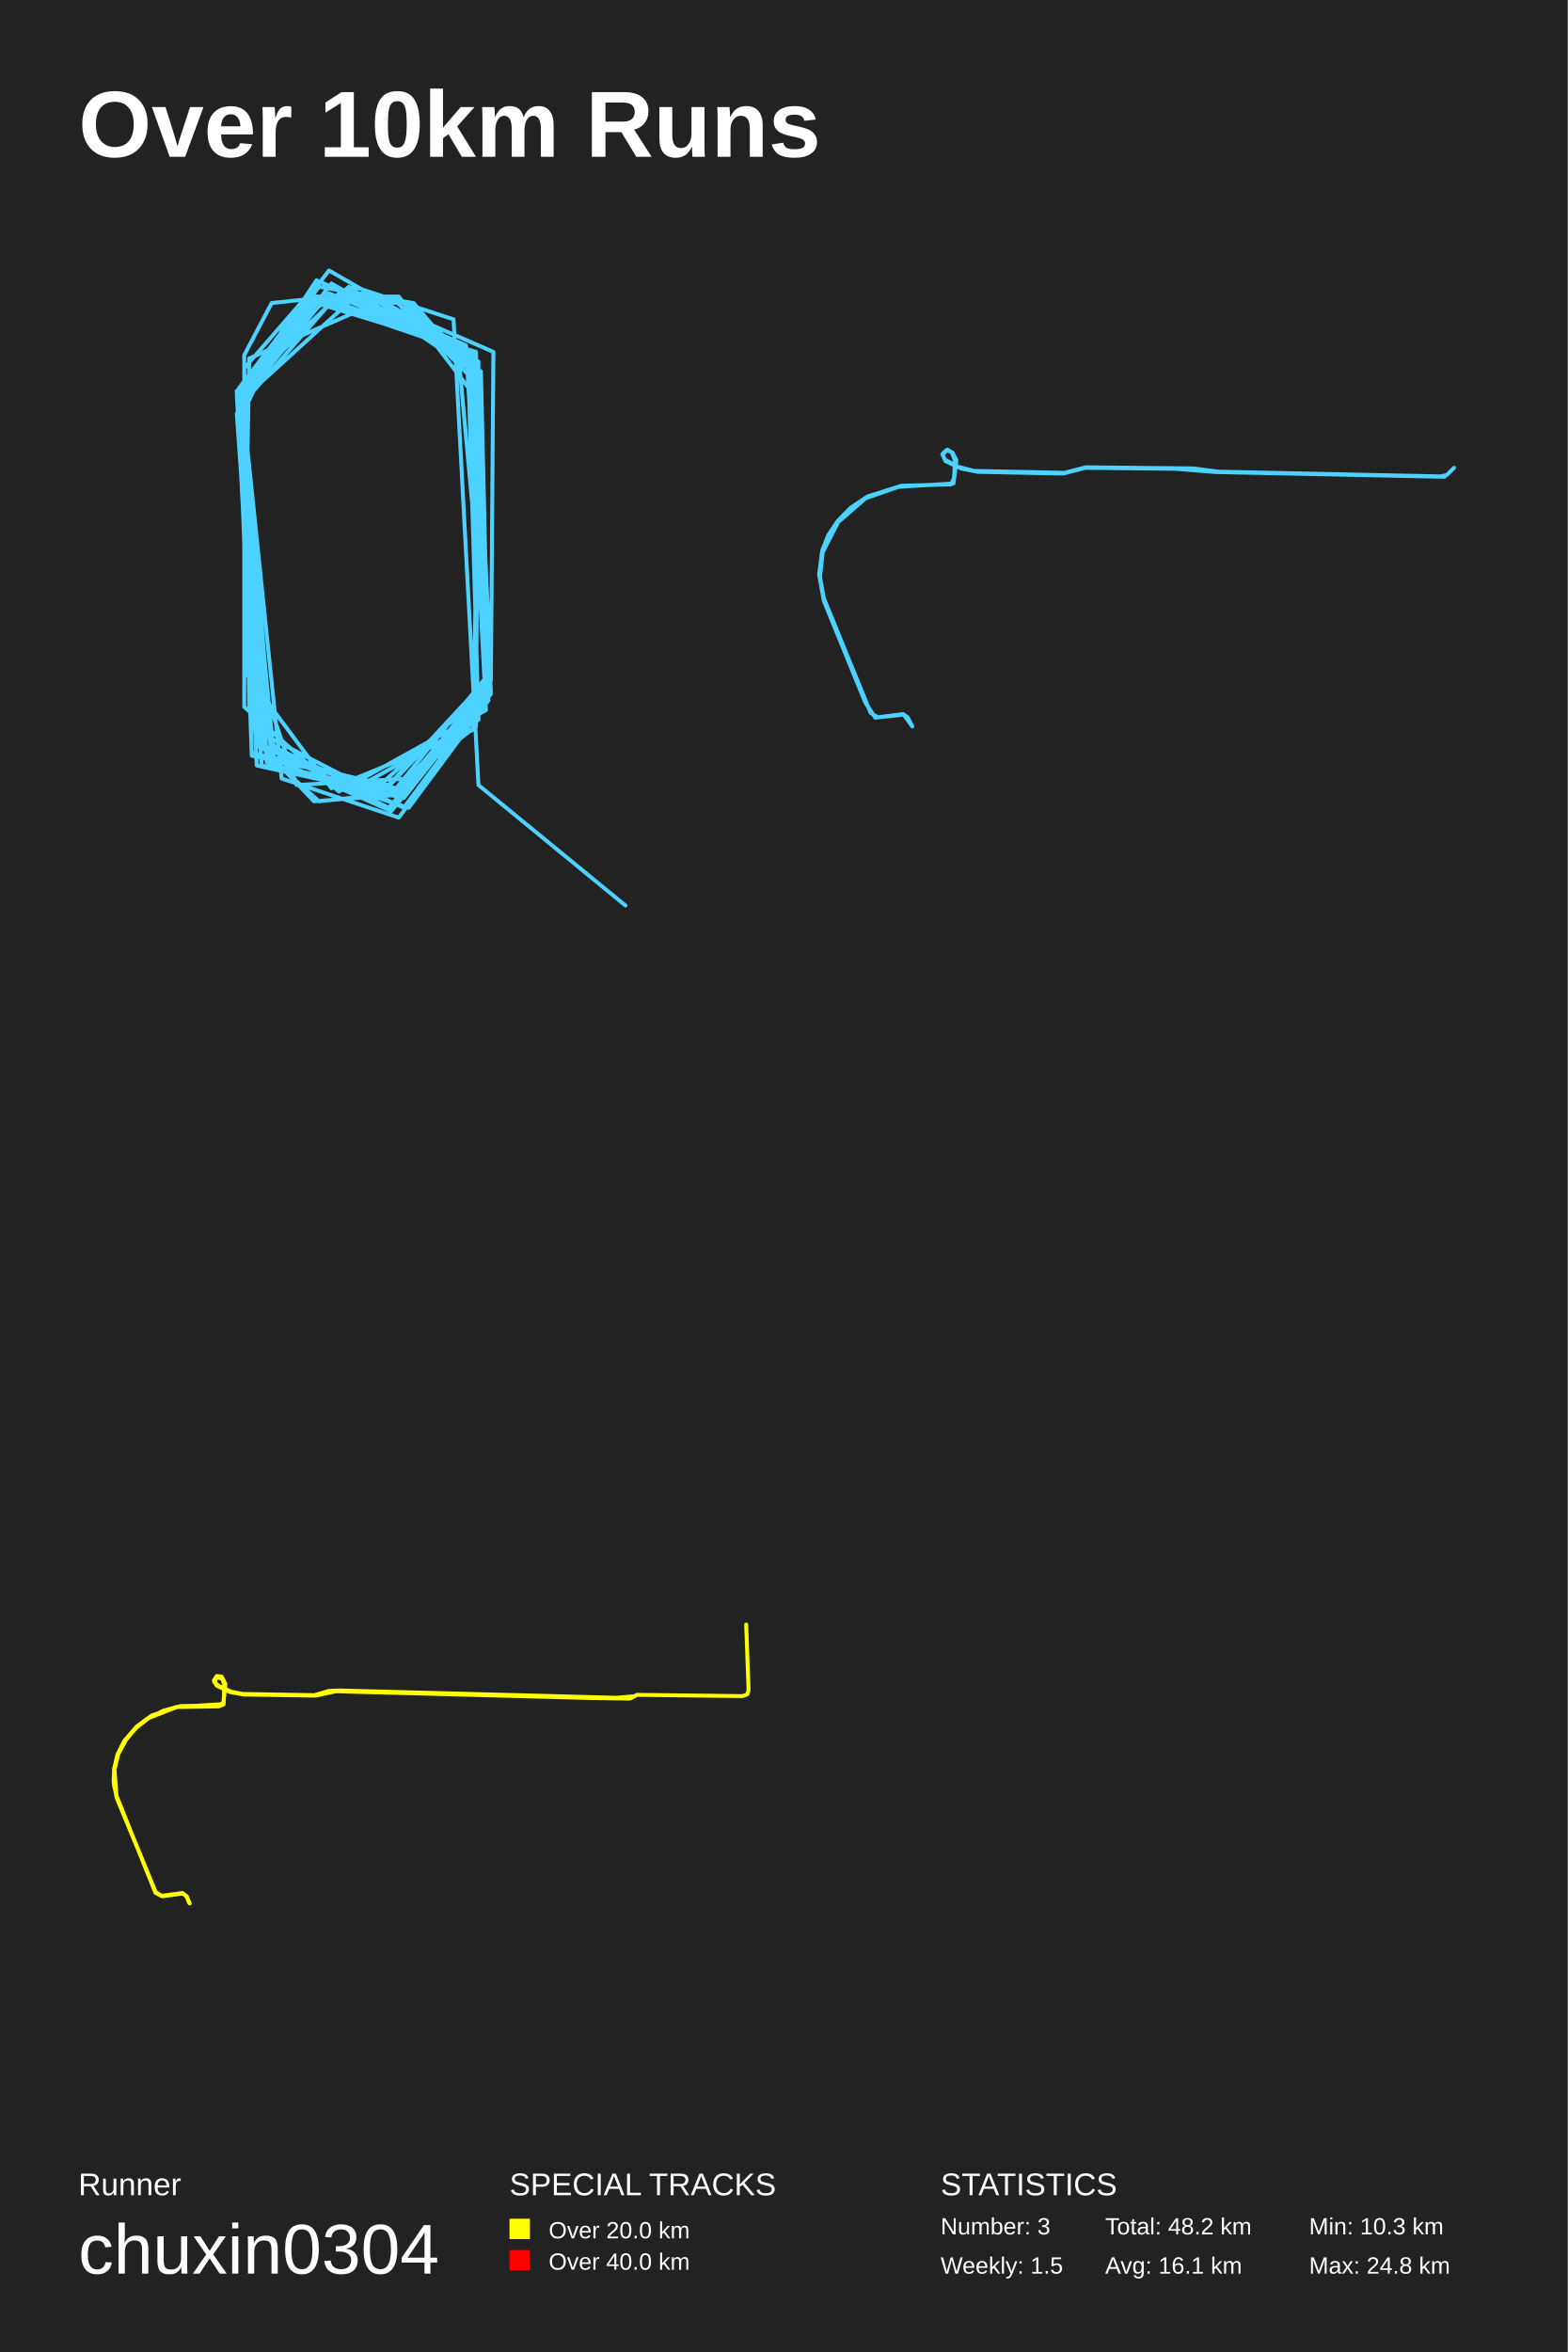
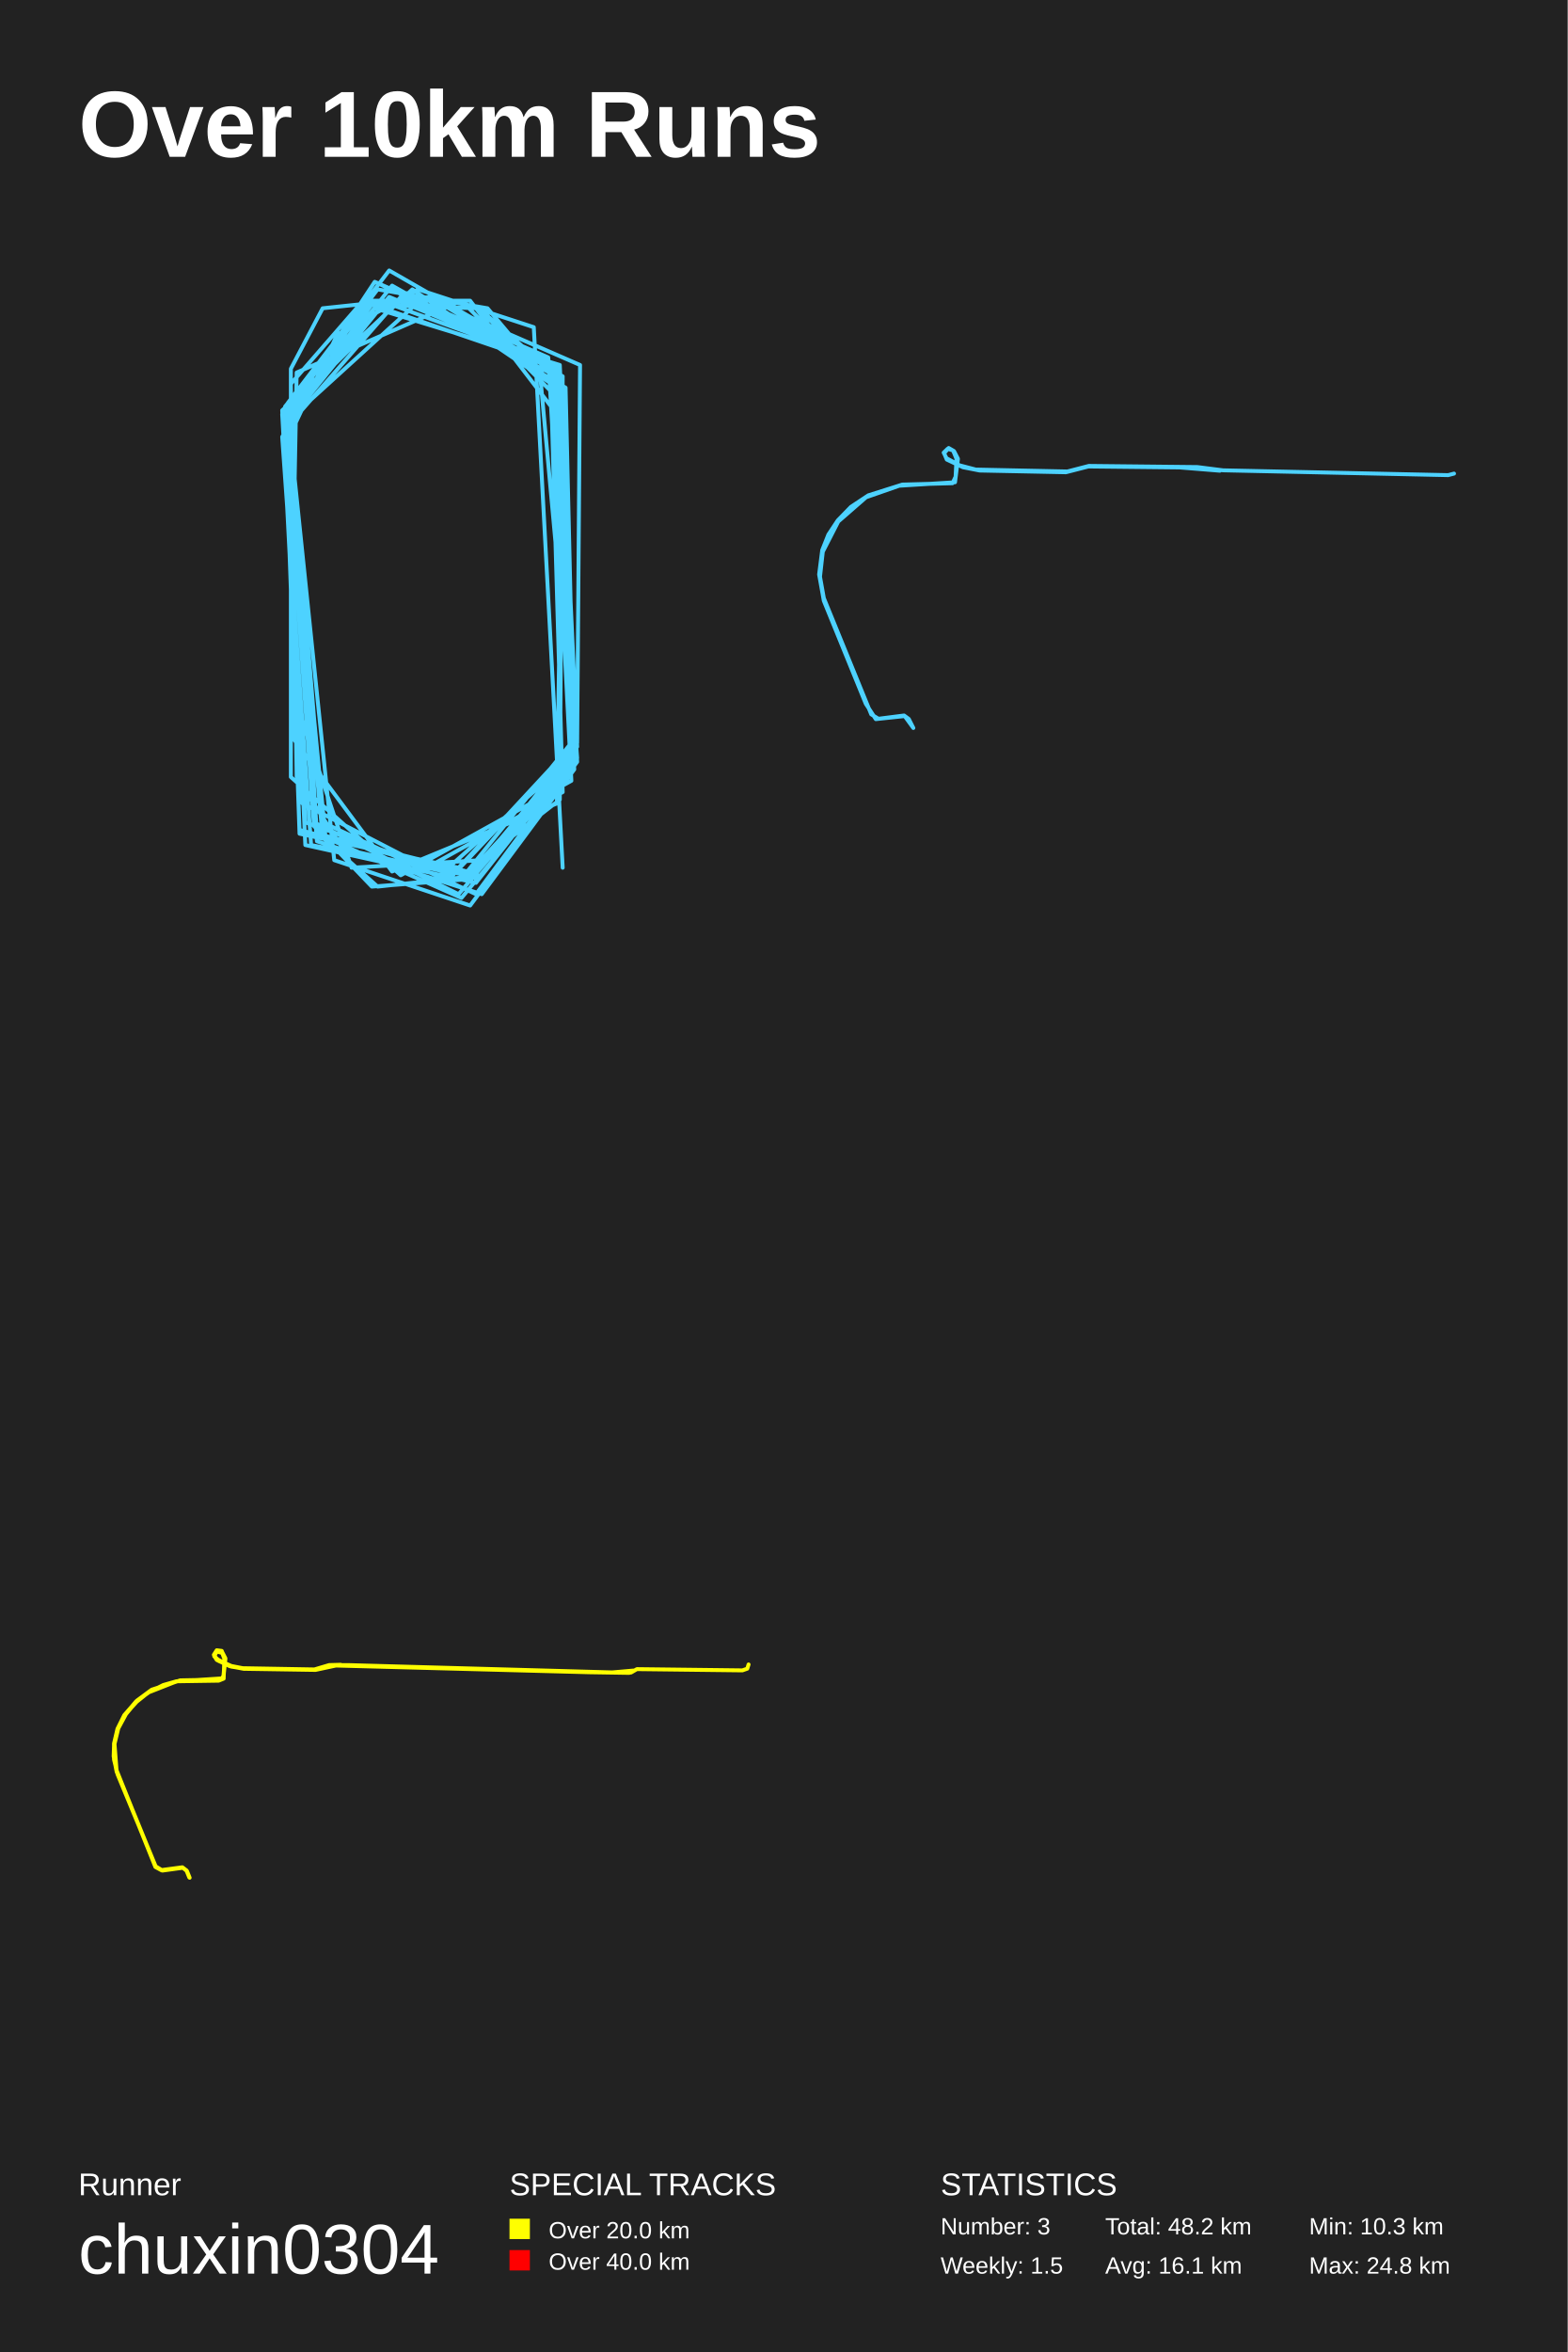
<svg xmlns="http://www.w3.org/2000/svg" baseProfile="full" height="300mm" version="1.1" viewBox="0,0,200,300" width="200mm">
  <defs />
  <rect fill="#222222" height="300" width="200" x="0" y="0" />
  <text fill="#FFFFFF" style="font-size:12px; font-family:Arial; font-weight:bold;" x="10" y="20">Over 10km Runs</text>
  <text fill="#FFFFFF" style="font-size:4px; font-family:Arial" x="10" y="280">Runner</text>
  <text fill="#FFFFFF" style="font-size:9px; font-family:Arial" x="10" y="290">chuxin0304</text>
  <text fill="#FFFFFF" style="font-size:4px; font-family:Arial" x="65" y="280">SPECIAL TRACKS</text>
  <rect fill="yellow" height="2.6" width="2.6" x="65" y="283" />
  <text fill="#FFFFFF" style="font-size:3px; font-family:Arial" x="70" y="285.5">Over 20.0 km</text>
  <rect fill="red" height="2.6" width="2.6" x="65" y="287" />
  <text fill="#FFFFFF" style="font-size:3px; font-family:Arial" x="70" y="289.5">Over 40.0 km</text>
  <text fill="#FFFFFF" style="font-size:4px; font-family:Arial" x="120" y="280">STATISTICS</text>
  <text fill="#FFFFFF" style="font-size:3px; font-family:Arial" x="120" y="285">Number: 3</text>
  <text fill="#FFFFFF" style="font-size:3px; font-family:Arial" x="120" y="290">Weekly: 1.5</text>
  <text fill="#FFFFFF" style="font-size:3px; font-family:Arial" x="141" y="285">Total: 48.2 km</text>
  <text fill="#FFFFFF" style="font-size:3px; font-family:Arial" x="141" y="290">Avg: 16.1 km</text>
  <text fill="#FFFFFF" style="font-size:3px; font-family:Arial" x="167" y="285">Min: 10.3 km</text>
  <text fill="#FFFFFF" style="font-size:3px; font-family:Arial" x="167" y="290">Max: 24.8 km</text>
-   <polyline fill="none" opacity="1" points="79.792,115.5 61.039,100.131 57.861,40.731 45.147,36.577 36.247,41.562 31.161,52.362 31.479,86.008 42.286,100.546 60.403,93.069 61.039,51.116 50.868,37.823 39.108,37.823 31.161,46.962 31.797,90.162 36.883,98.054 48.007,100.546 61.993,88.085 61.039,47.792 44.511,36.577 30.208,49.869 32.433,93.069 46.1,100.131 61.039,91.823 59.768,47.792 49.914,37.823 31.797,45.716 31.161,80.193 37.836,100.131 52.139,99.3 60.721,92.654 61.039,46.131 46.418,37.408 34.658,38.654 31.161,45.3 31.161,90.162 43.24,100.962 61.993,90.577 59.768,46.962 52.775,38.654 40.697,36.577 30.208,50.285 32.751,95.146 48.961,100.962 62.311,86.839 58.496,45.3 42.286,36.162 30.526,51.116 32.115,96.393 49.597,100.131 62.311,86.423 60.403,46.131 43.24,37.408 30.526,51.946 32.115,95.977 50.868,100.962 62.311,87.254 60.403,46.131 51.822,38.654 39.108,38.239 30.208,52.777 33.386,97.639 50.55,100.962 62.311,88.085 61.357,47.377 43.875,36.992 30.844,49.869 34.022,96.393 50.55,100.546 62.311,86.008 60.086,44.885 41.968,37.408 30.526,51.531 33.704,95.562 40.061,102.208 50.868,101.377 62.628,86.423 62.946,44.885 45.782,37.408 31.161,50.7 34.022,96.393 51.822,101.377 62.628,86.839 60.721,44.885 40.379,38.654 30.526,51.116 34.658,96.808 40.697,102.208 52.139,100.962 62.628,86.423 60.721,45.3 40.379,35.746 30.844,50.285 35.929,99.3 50.868,104.285 62.628,88.5 60.403,44.885 41.015,37.823 31.161,49.869 33.704,95.146 49.597,103.039 62.311,88.085 60.721,45.3 40.061,38.239 30.526,51.116 34.022,97.223 52.139,103.039 62.311,89.331 59.768,45.716 51.504,38.654 39.743,38.239 30.526,49.454 32.751,97.639 51.504,101.792 61.993,88.5 59.45,44.054 40.379,35.746 30.526,50.7 34.976,96.808 49.914,103.454 62.311,88.5 60.086,44.885 41.968,34.5 30.844,49.039 34.658,95.146 51.504,103.039 62.628,88.085 59.45,44.054 39.425,37.823" stroke="#4DD2FF" stroke-dasharray="none" stroke-linecap="round" stroke-linejoin="round" stroke-width="0.5" />
-   <polyline fill="none" opacity="1" points="185.5,59.674 184.59,60.572 183.847,60.767 155.466,60.16 152.216,59.747 138.527,59.602 135.815,60.305 124.262,60.063 122.219,59.529 120.566,58.631 120.213,57.927 120.715,57.441 121.402,57.66 121.829,58.704 121.718,60.961 121.328,61.786 114.994,61.956 110.704,63.315 108.512,64.771 106.859,66.47 105.67,68.266 104.89,70.232 104.5,73.29 105.094,76.615 110.388,89.598 111.651,91.539 115.291,91.151 116.387,92.656 115.811,91.515 115.217,91.078 111.985,91.491 111.075,90.933 105.094,76.275 104.611,73.581 104.964,70.426 106.915,66.616 110.425,63.558 114.604,62.102 121.644,61.665 122.015,58.704 121.514,57.733 120.845,57.344 120.269,58 120.603,58.801 122.647,59.771 124.745,60.184 135.63,60.403 138.471,59.674 149.968,59.796 155.058,60.208 184.293,60.815" stroke="#4DD2FF" stroke-dasharray="none" stroke-linecap="round" stroke-linejoin="round" stroke-width="0.5" />
-   <polyline fill="none" opacity="1" points="79.641,216.579 43.479,215.624 41.987,215.664 40.115,216.221 30.968,216.062 29.522,215.783 27.954,215.087 27.33,214.55 27.65,213.934 28.35,214.113 28.67,215.008 28.517,217.056 28.167,217.513 22.993,217.613 19.355,218.806 17.468,220.198 15.855,222.048 14.987,223.798 14.561,225.608 14.5,227.298 14.88,229.267 19.857,241.337 20.74,241.874 23.328,241.516 23.799,241.894 24.149,242.749 23.815,241.874 23.267,241.457 20.573,241.815 19.857,241.357 14.926,229.307 14.561,227.477 14.622,225.548 15.048,223.818 16.174,221.73 17.681,220.079 19.203,218.985 22.582,217.732 28.472,217.354 28.746,214.789 28.259,213.973 27.68,213.914 27.33,214.471 27.65,215.008 29.309,215.803 31.09,216.141 40.252,216.28 42.855,215.724 75.197,216.579 80.28,216.658 80.843,216.36 78.104,216.599 44.361,215.664 42.063,215.684 40.161,216.241 30.968,216.081 29.309,215.743 27.62,214.868 27.285,214.351 27.65,213.774 28.289,213.854 28.624,214.749 28.533,217.394 27.893,217.653 22.551,217.732 18.914,219.164 17.361,220.298 15.855,222.088 15.033,223.718 14.546,225.667 14.546,227.716 15.002,229.605 19.873,241.377 20.725,241.874 23.297,241.497 23.845,241.914 24.195,242.789 23.784,241.874 23.267,241.477 20.634,241.854 19.827,241.417 14.865,229.068 14.607,225.727 15.094,223.718 15.915,222.108 17.27,220.477 18.914,219.164 20.831,218.21 22.506,217.732 28.487,217.374 28.761,214.809 28.32,213.953 27.696,213.874 27.346,214.471 27.878,215.127 29.522,215.863 31.333,216.141 40.313,216.26 42.489,215.684 78.408,216.618 80.493,216.618 81.254,216.181 94.709,216.34 95.333,216.121 95.5,215.584 95.196,207.211" stroke="yellow" stroke-dasharray="none" stroke-linecap="round" stroke-linejoin="round" stroke-width="0.5" />
+   <polyline fill="none" opacity="1" points="71.786,110.679 68.097,41.732 53.34,36.911 43.01,42.697 37.107,55.232 37.476,94.286 50.019,111.161 71.048,102.482 71.786,53.786 59.981,38.357 46.33,38.357 37.107,48.964 37.845,99.107 43.748,108.268 56.66,111.161 72.893,96.697 71.786,49.929 52.602,36.911 36,52.339 38.583,102.482 54.447,110.679 71.786,101.036 70.311,49.929 58.874,38.357 37.845,47.518 37.107,87.536 44.854,110.679 61.456,109.714 71.417,102 71.786,48 54.816,37.875 41.165,39.321 37.107,47.036 37.107,99.107 51.126,111.643 72.893,99.589 70.311,48.964 62.194,39.321 48.175,36.911 36,52.822 38.952,104.893 57.767,111.643 73.262,95.25 68.835,47.036 50.019,36.429 36.369,53.786 38.214,106.339 58.505,110.679 73.262,94.768 71.048,48 51.126,37.875 36.369,54.75 38.214,105.857 59.981,111.643 73.262,95.732 71.048,48 61.087,39.321 46.33,38.839 36,55.714 39.689,107.786 59.612,111.643 73.262,96.697 72.155,49.447 51.864,37.393 36.738,52.339 40.427,106.339 59.612,111.161 73.262,94.286 70.68,46.554 49.651,37.875 36.369,54.268 40.058,105.375 47.437,113.089 59.981,112.125 73.631,94.768 74,46.554 54.078,37.875 37.107,53.304 40.427,106.339 61.087,112.125 73.631,95.25 71.417,46.554 47.806,39.321 36.369,53.786 41.165,106.822 48.175,113.089 61.456,111.643 73.631,94.768 71.417,47.036 47.806,35.946 36.738,52.822 42.641,109.714 59.981,115.5 73.631,97.179 71.048,46.554 48.544,38.357 37.107,52.339 40.058,104.893 58.505,114.054 73.262,96.697 71.417,47.036 47.437,38.839 36.369,53.786 40.427,107.304 61.456,114.054 73.262,98.143 70.311,47.518 60.718,39.321 47.068,38.839 36.369,51.857 38.952,107.786 60.718,112.607 72.893,97.179 69.942,45.589 47.806,35.946 36.369,53.304 41.534,106.822 58.874,114.536 73.262,97.179 70.68,46.554 49.651,34.5 36.738,51.375 41.165,104.893 60.718,114.054 73.631,96.697 69.942,45.589" stroke="#4DD2FF" stroke-dasharray="none" stroke-linecap="round" stroke-linejoin="round" stroke-width="0.5" />
+   <polyline fill="none" opacity="1" points="185.5,60.408 184.749,60.605 156.045,59.991 152.758,59.574 138.914,59.427 136.171,60.138 124.487,59.893 122.421,59.353 120.749,58.445 120.392,57.733 120.899,57.242 121.594,57.463 122.026,58.518 121.913,60.801 121.519,61.636 115.113,61.808 110.774,63.182 108.558,64.655 106.886,66.373 105.683,68.19 104.894,70.178 104.5,73.271 105.101,76.633 110.455,89.764 111.732,91.727 115.414,91.335 116.522,92.856 115.94,91.703 115.339,91.261 112.07,91.678 111.15,91.114 105.101,76.29 104.613,73.565 104.97,70.374 106.942,66.521 110.492,63.428 114.719,61.955 121.838,61.513 122.214,58.518 121.707,57.536 121.031,57.144 120.448,57.807 120.786,58.617 122.853,59.598 124.975,60.016 135.983,60.237 138.857,59.5 150.485,59.623 155.632,60.04" stroke="#4DD2FF" stroke-dasharray="none" stroke-linecap="round" stroke-linejoin="round" stroke-width="0.5" />
+   <polyline fill="none" opacity="1" points="43.479,212.342 41.987,212.382 40.115,212.939 30.968,212.78 29.522,212.501 27.954,211.805 27.33,211.268 27.65,210.652 28.35,210.831 28.67,211.726 28.517,213.774 28.167,214.232 22.993,214.331 19.355,215.524 17.468,216.917 15.855,218.766 14.987,220.516 14.561,222.326 14.5,224.016 14.88,225.985 19.857,238.056 20.74,238.593 23.328,238.235 23.799,238.613 24.149,239.468 23.815,238.593 23.267,238.175 20.573,238.533 19.857,238.076 14.926,226.025 14.561,224.195 14.622,222.266 15.048,220.536 16.174,218.448 17.681,216.797 19.203,215.703 22.582,214.451 28.472,214.073 28.746,211.507 28.259,210.692 27.68,210.632 27.33,211.189 27.65,211.726 29.309,212.521 31.09,212.859 40.252,212.999 42.855,212.442 75.197,213.297 80.28,213.377 80.843,213.078 78.104,213.317 44.361,212.382 42.063,212.402 40.161,212.959 30.968,212.8 29.309,212.462 27.62,211.587 27.285,211.069 27.65,210.493 28.289,210.572 28.624,211.467 28.533,214.112 27.893,214.371 22.551,214.451 18.914,215.882 17.361,217.016 15.855,218.806 15.033,220.437 14.546,222.386 14.546,224.434 15.002,226.323 19.873,238.095 20.725,238.593 23.297,238.215 23.845,238.632 24.195,239.507 23.784,238.593 23.267,238.195 20.634,238.573 19.827,238.135 14.865,225.786 14.607,222.445 15.094,220.437 15.915,218.826 17.27,217.195 18.914,215.882 20.831,214.928 22.506,214.451 28.487,214.093 28.761,211.527 28.32,210.672 27.696,210.592 27.346,211.189 27.878,211.845 29.522,212.581 31.333,212.859 40.313,212.979 42.489,212.402 78.408,213.337 80.493,213.337 81.254,212.899 94.709,213.058 95.333,212.84 95.5,212.303" stroke="yellow" stroke-dasharray="none" stroke-linecap="round" stroke-linejoin="round" stroke-width="0.5" />
</svg>
